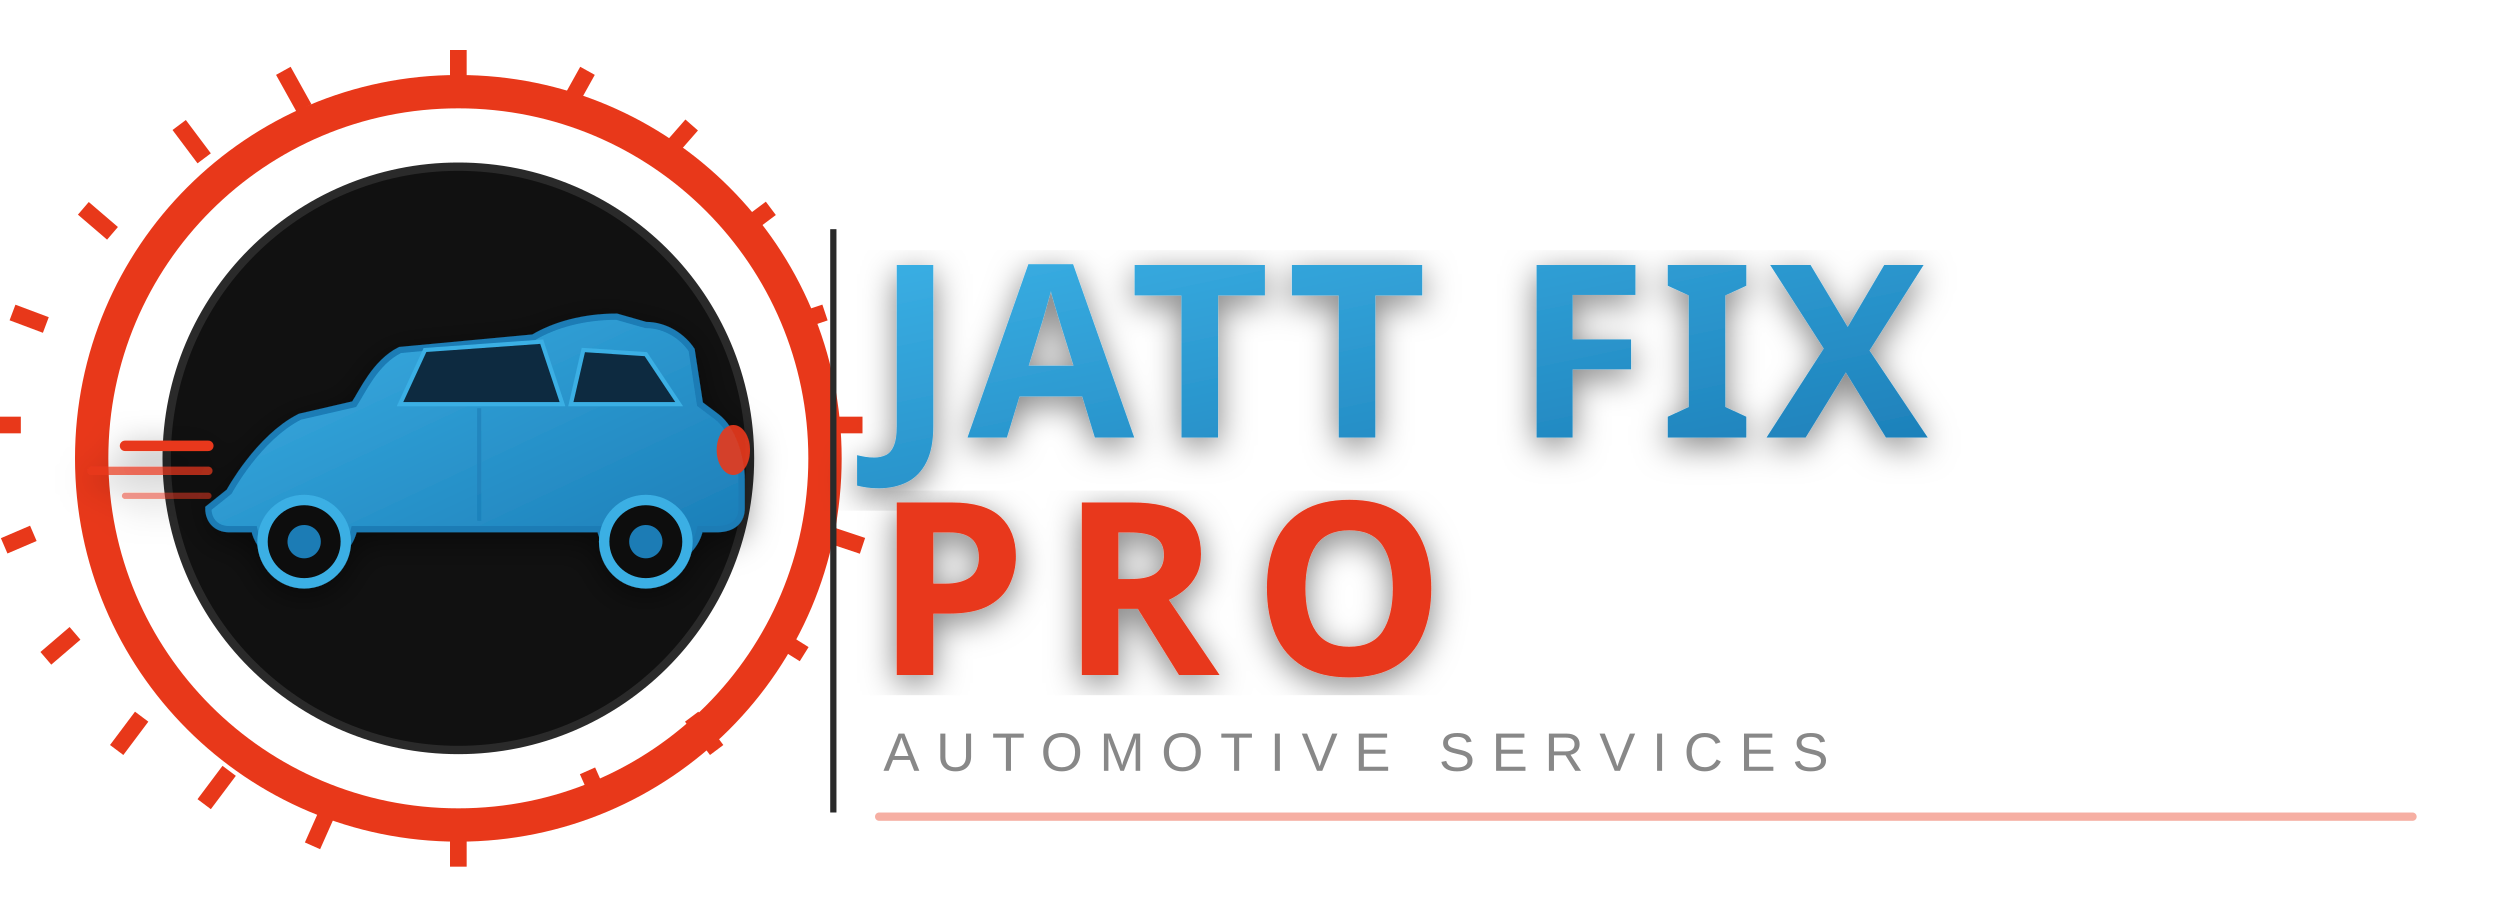
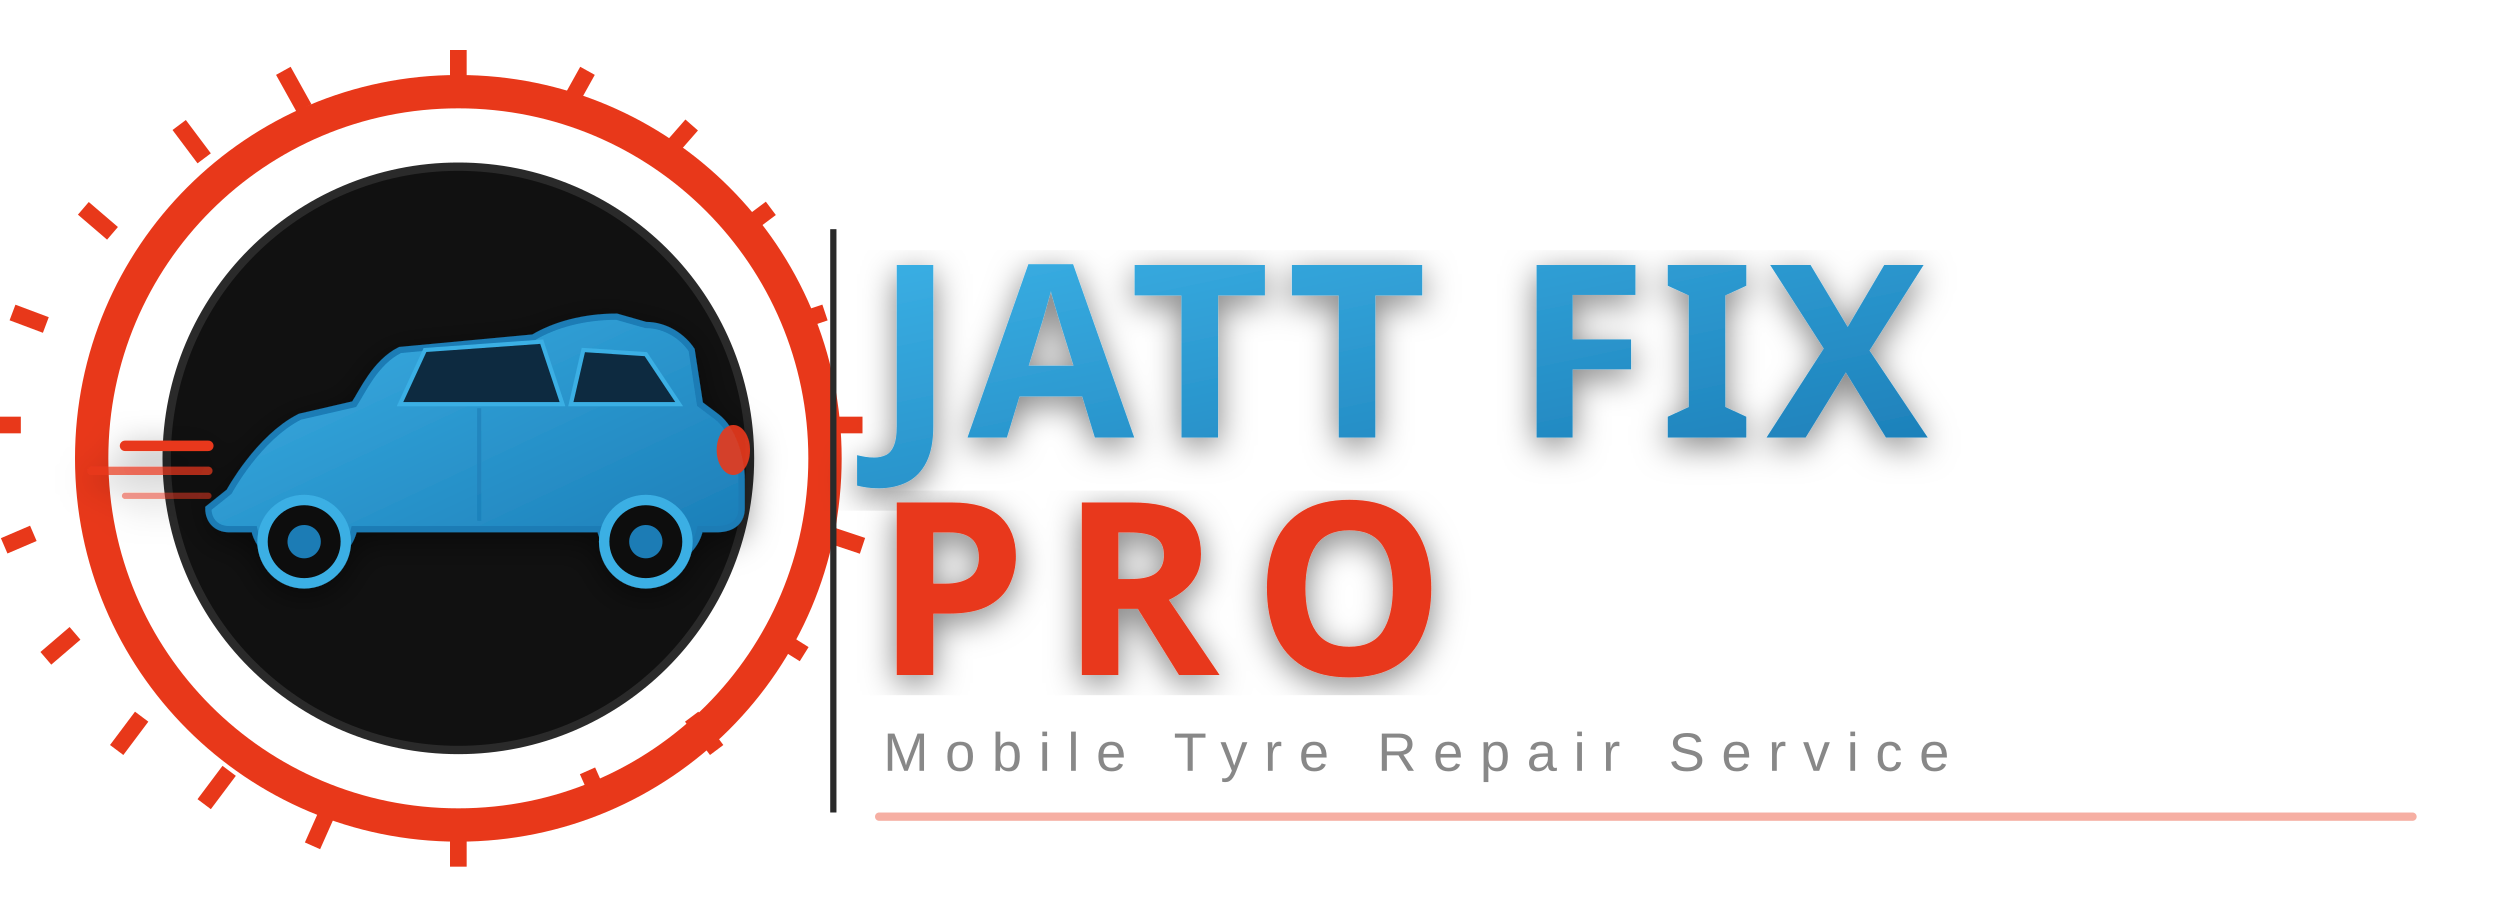
<svg xmlns="http://www.w3.org/2000/svg" viewBox="0 0 600 220" width="600" height="220">
  <defs>
    <linearGradient id="carGrad" x1="0%" y1="0%" x2="100%" y2="100%">
      <stop offset="0%" style="stop-color:#3AAFE4;stop-opacity:1" />
      <stop offset="100%" style="stop-color:#1A7BB5;stop-opacity:1" />
    </linearGradient>
    <linearGradient id="accentGrad" x1="0%" y1="0%" x2="100%" y2="100%">
      <stop offset="0%" style="stop-color:#e8381a;stop-opacity:1" />
      <stop offset="100%" style="stop-color:#c42d12;stop-opacity:1" />
    </linearGradient>
    <filter id="shadow" x="-10%" y="-10%" width="120%" height="120%">
      <feDropShadow dx="0" dy="2" stdDeviation="4" flood-color="#000" flood-opacity="0.5" />
    </filter>
    <filter id="glowBlue">
      <feGaussianBlur stdDeviation="3" result="blur" />
      <feComposite in="SourceGraphic" in2="blur" operator="over" />
    </filter>
  </defs>
  <circle cx="110" cy="110" r="88" fill="none" stroke="#e8381a" stroke-width="8" opacity="1" />
  <g stroke="#e8381a" stroke-width="4" opacity="1">
    <line x1="110" y1="22" x2="110" y2="12" />
    <line x1="136" y1="26" x2="141" y2="17" />
    <line x1="159" y1="38" x2="166" y2="30" />
    <line x1="177" y1="56" x2="185" y2="50" />
    <line x1="189" y1="78" x2="198" y2="75" />
    <line x1="198" y1="102" x2="207" y2="102" />
    <line x1="198" y1="128" x2="207" y2="131" />
    <line x1="185" y1="152" x2="193" y2="157" />
    <line x1="166" y1="172" x2="172" y2="180" />
    <line x1="141" y1="185" x2="145" y2="194" />
    <line x1="110" y1="198" x2="110" y2="208" />
    <line x1="79" y1="194" x2="75" y2="203" />
    <line x1="55" y1="185" x2="49" y2="193" />
    <line x1="34" y1="172" x2="28" y2="180" />
    <line x1="18" y1="152" x2="11" y2="158" />
    <line x1="8" y1="128" x2="1" y2="131" />
    <line x1="5" y1="102" x2="-4" y2="102" />
    <line x1="11" y1="78" x2="3" y2="75" />
    <line x1="27" y1="56" x2="20" y2="50" />
    <line x1="49" y1="38" x2="43" y2="30" />
    <line x1="73" y1="26" x2="68" y2="17" />
  </g>
  <circle cx="110" cy="110" r="70" fill="#111" stroke="#2A2A2A" stroke-width="2" />
  <g filter="url(#shadow)">
    <path d="M55,118              C55,118 62,105 72,100              L85,97              C87,94 90,87 96,84              L128,81              C133,78 140,76 148,76              L155,78              C160,78 164,81 166,84              L168,97              L172,100              C176,103 178,110 178,115              L178,122              C178,125 176,127 172,127              L168,127              C167,132 162,136 156,136              C150,136 145,132 144,127              L85,127              C84,132 79,136 73,136              C67,136 62,132 61,127              L55,127              C52,127 50,125 50,122              Z" fill="url(#carGrad)" stroke="#1A7BB5" stroke-width="1.5" />
    <path d="M96,97 L102,84 L130,82 L135,97 Z" fill="#0D2A40" stroke="#3AAFE4" stroke-width="1" />
    <path d="M137,97 L140,84 L155,85 L163,97 Z" fill="#0D2A40" stroke="#3AAFE4" stroke-width="1" />
    <line x1="50" y1="107" x2="30" y2="107" stroke="#e8381a" stroke-width="2.5" stroke-linecap="round" />
    <line x1="50" y1="113" x2="22" y2="113" stroke="#e8381a" stroke-width="2" stroke-linecap="round" opacity="0.7" />
    <line x1="50" y1="119" x2="30" y2="119" stroke="#e8381a" stroke-width="1.5" stroke-linecap="round" opacity="0.5" />
    <circle cx="73" cy="130" r="10" fill="#0D0D0D" stroke="#3AAFE4" stroke-width="2.5" />
    <circle cx="73" cy="130" r="4" fill="#1A7BB5" />
    <circle cx="155" cy="130" r="10" fill="#0D0D0D" stroke="#3AAFE4" stroke-width="2.5" />
    <circle cx="155" cy="130" r="4" fill="#1A7BB5" />
    <ellipse cx="176" cy="108" rx="4" ry="6" fill="#e8381a" opacity="0.9" />
    <line x1="115" y1="98" x2="115" y2="125" stroke="#1A7BB5" stroke-width="1" opacity="0.6" />
  </g>
  <text x="210" y="105" font-family="'Arial Black', 'Impact', sans-serif" font-size="58" font-weight="900" letter-spacing="3" fill="url(#carGrad)" filter="url(#shadow)">JATT FIX</text>
  <text x="210" y="162" font-family="'Arial Black', 'Impact', sans-serif" font-size="58" font-weight="900" letter-spacing="8" fill="#e8381a" filter="url(#shadow)">PRO</text>
-   <text x="212" y="185" font-family="'Arial', 'Helvetica', sans-serif" font-size="13" font-weight="400" letter-spacing="4" fill="#888888">AUTOMOTIVE SERVICES</text>
+   <text x="212" y="185" font-family="'Arial', 'Helvetica', sans-serif" font-size="13" font-weight="400" letter-spacing="4" fill="#888888">Mobile Tyre Repair Service</text>
  <line x1="200" y1="55" x2="200" y2="195" stroke="#2A2A2A" stroke-width="1.5" />
  <rect x="210" y="195" width="370" height="2" rx="1" fill="#e8381a" opacity="0.4" />
</svg>
